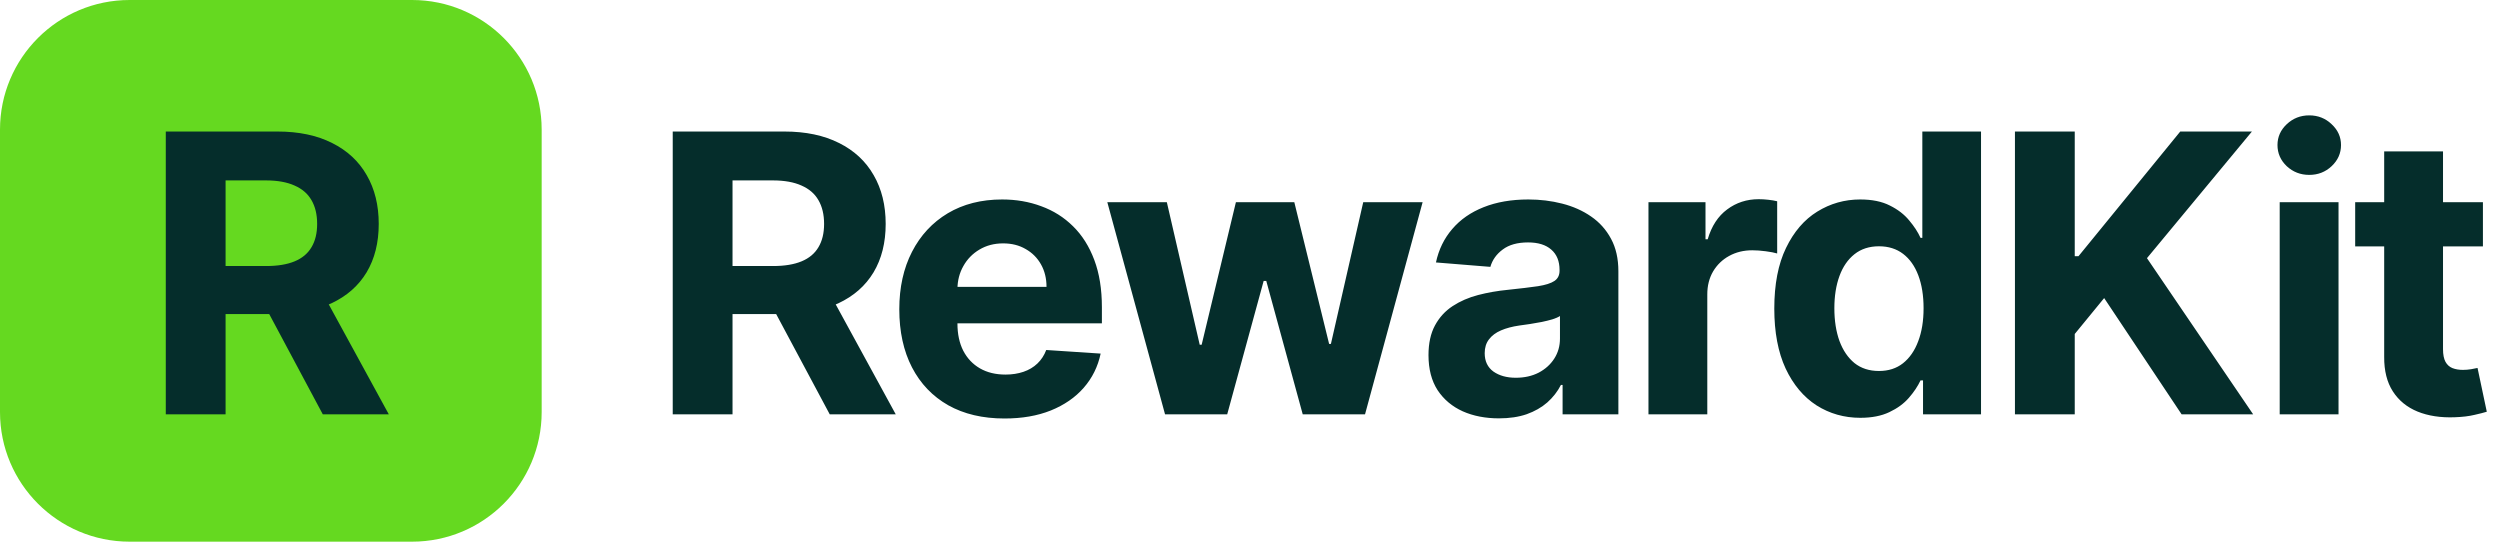
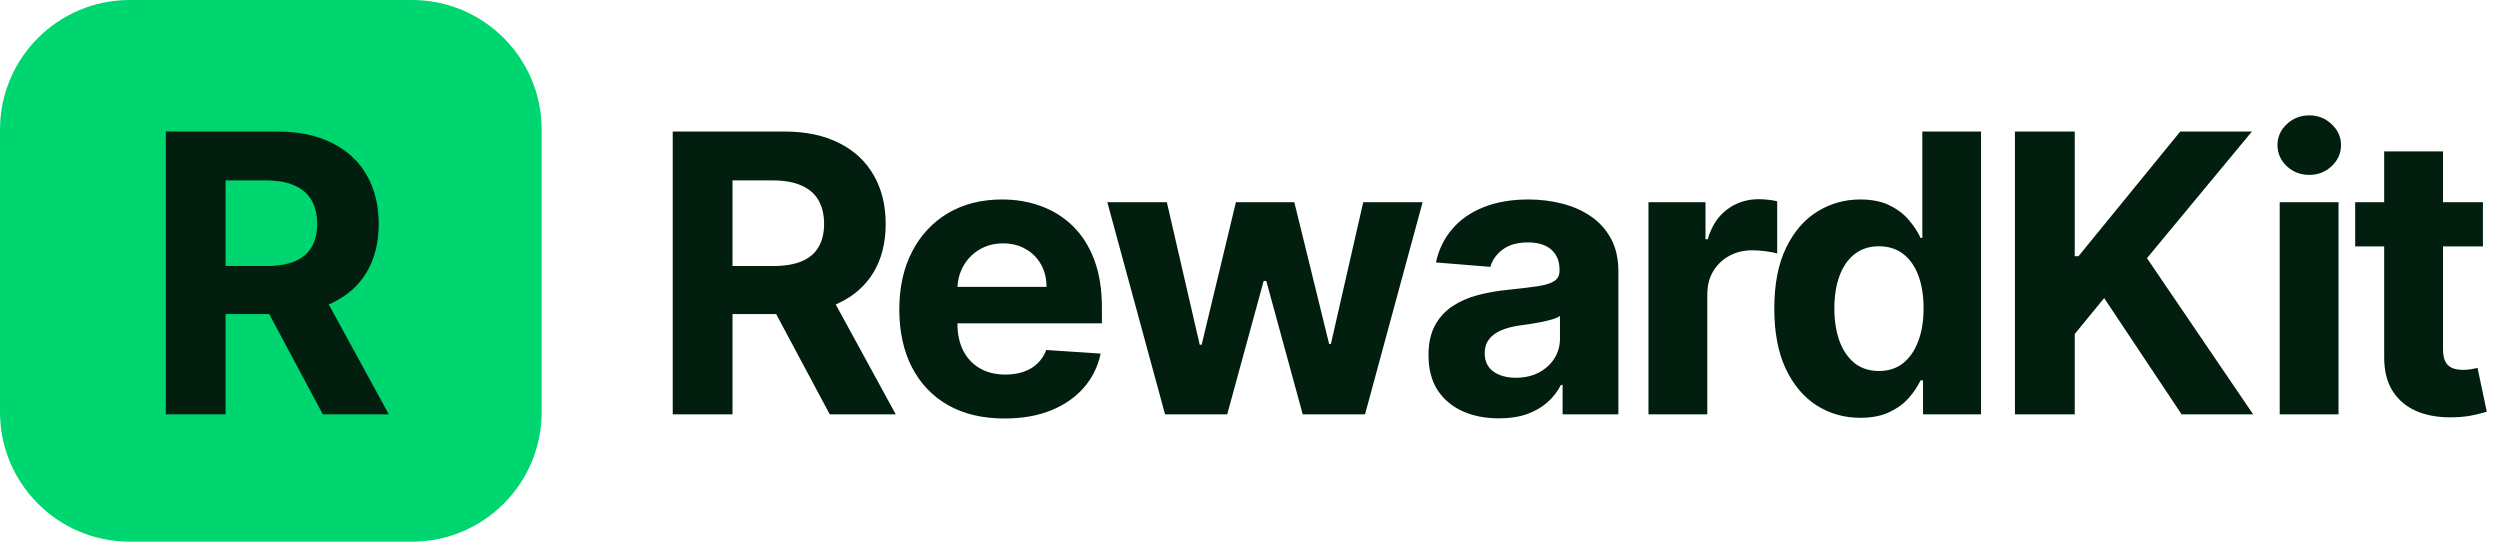
<svg xmlns="http://www.w3.org/2000/svg" width="540" height="117" viewBox="0 0 540 117" fill="none">
-   <rect width="117" height="117" rx="28" fill="#65D920" />
-   <path d="M35.81 89.5V28.409H59.912C64.526 28.409 68.463 29.234 71.724 30.885C75.006 32.516 77.501 34.832 79.212 37.835C80.942 40.818 81.807 44.328 81.807 48.365C81.807 52.422 80.932 55.912 79.182 58.835C77.432 61.739 74.896 63.966 71.575 65.517C68.274 67.068 64.277 67.844 59.584 67.844H43.446V57.463H57.496C59.962 57.463 62.01 57.125 63.641 56.449C65.271 55.773 66.484 54.758 67.28 53.406C68.095 52.054 68.503 50.374 68.503 48.365C68.503 46.337 68.095 44.626 67.28 43.234C66.484 41.842 65.261 40.788 63.611 40.072C61.98 39.337 59.922 38.969 57.436 38.969H48.726V89.5H35.81ZM68.801 61.699L83.984 89.5H69.726L54.871 61.699H68.801Z" fill="#052D2B" />
-   <path d="M145.31 89.5V28.409H169.412C174.026 28.409 177.963 29.234 181.224 30.885C184.506 32.516 187.001 34.832 188.712 37.835C190.442 40.818 191.307 44.328 191.307 48.365C191.307 52.422 190.432 55.912 188.682 58.835C186.932 61.739 184.396 63.966 181.075 65.517C177.774 67.068 173.777 67.844 169.084 67.844H152.946V57.463H166.996C169.462 57.463 171.51 57.125 173.141 56.449C174.771 55.773 175.984 54.758 176.78 53.406C177.595 52.054 178.003 50.374 178.003 48.365C178.003 46.337 177.595 44.626 176.78 43.234C175.984 41.842 174.761 40.788 173.111 40.072C171.48 39.337 169.422 38.969 166.936 38.969H158.226V89.5H145.31ZM178.301 61.699L193.484 89.5H179.226L164.371 61.699H178.301ZM216.978 90.395C212.265 90.395 208.209 89.44 204.808 87.531C201.427 85.602 198.822 82.878 196.993 79.358C195.163 75.818 194.248 71.632 194.248 66.8C194.248 62.087 195.163 57.95 196.993 54.391C198.822 50.831 201.397 48.057 204.718 46.068C208.059 44.08 211.977 43.085 216.471 43.085C219.494 43.085 222.308 43.572 224.913 44.547C227.538 45.501 229.825 46.943 231.774 48.872C233.743 50.801 235.274 53.227 236.368 56.151C237.461 59.054 238.008 62.455 238.008 66.352V69.842H199.319V61.967H226.047C226.047 60.138 225.649 58.517 224.853 57.105C224.058 55.693 222.954 54.59 221.542 53.794C220.15 52.979 218.53 52.571 216.68 52.571C214.751 52.571 213.041 53.019 211.549 53.913C210.078 54.788 208.924 55.972 208.089 57.463C207.254 58.935 206.826 60.575 206.807 62.385V69.872C206.807 72.139 207.224 74.098 208.059 75.749C208.915 77.399 210.118 78.672 211.669 79.567C213.22 80.462 215.059 80.909 217.187 80.909C218.599 80.909 219.892 80.71 221.065 80.312C222.238 79.915 223.243 79.318 224.078 78.523C224.913 77.727 225.549 76.753 225.987 75.599L237.74 76.375C237.143 79.199 235.92 81.665 234.071 83.773C232.241 85.861 229.875 87.492 226.971 88.665C224.088 89.818 220.757 90.395 216.978 90.395ZM251.651 89.5L239.182 43.682H252.039L259.138 74.466H259.556L266.954 43.682H279.572L287.089 74.287H287.476L294.456 43.682H307.283L294.844 89.5H281.391L273.516 60.685H272.949L265.074 89.5H251.651ZM323.767 90.365C320.844 90.365 318.239 89.858 315.952 88.844C313.665 87.81 311.855 86.288 310.523 84.28C309.21 82.251 308.554 79.726 308.554 76.703C308.554 74.158 309.022 72.02 309.956 70.29C310.891 68.56 312.164 67.168 313.774 66.114C315.385 65.06 317.215 64.264 319.263 63.727C321.331 63.19 323.499 62.812 325.766 62.594C328.431 62.315 330.578 62.057 332.209 61.818C333.84 61.56 335.023 61.182 335.759 60.685C336.495 60.188 336.862 59.452 336.862 58.477V58.298C336.862 56.409 336.266 54.947 335.073 53.913C333.899 52.879 332.229 52.362 330.061 52.362C327.774 52.362 325.955 52.869 324.603 53.883C323.25 54.878 322.355 56.131 321.918 57.642L310.165 56.688C310.762 53.903 311.935 51.497 313.685 49.469C315.435 47.42 317.692 45.849 320.456 44.756C323.24 43.642 326.462 43.085 330.121 43.085C332.666 43.085 335.103 43.383 337.429 43.98C339.776 44.577 341.854 45.501 343.664 46.754C345.493 48.007 346.935 49.618 347.989 51.587C349.043 53.535 349.57 55.872 349.57 58.597V89.5H337.519V83.146H337.161C336.425 84.578 335.441 85.841 334.208 86.935C332.975 88.008 331.493 88.854 329.763 89.47C328.033 90.067 326.034 90.365 323.767 90.365ZM327.407 81.595C329.276 81.595 330.926 81.227 332.358 80.492C333.79 79.736 334.914 78.722 335.729 77.449C336.544 76.176 336.952 74.734 336.952 73.124V68.261C336.554 68.52 336.007 68.758 335.311 68.977C334.635 69.176 333.87 69.365 333.014 69.544C332.159 69.703 331.304 69.852 330.449 69.992C329.594 70.111 328.818 70.22 328.122 70.32C326.631 70.538 325.328 70.886 324.215 71.364C323.101 71.841 322.236 72.487 321.62 73.303C321.003 74.098 320.695 75.092 320.695 76.285C320.695 78.016 321.321 79.338 322.574 80.253C323.847 81.148 325.458 81.595 327.407 81.595ZM356.069 89.5V43.682H368.388V51.676H368.865C369.701 48.832 371.103 46.685 373.071 45.233C375.04 43.761 377.307 43.026 379.872 43.026C380.509 43.026 381.195 43.065 381.931 43.145C382.667 43.224 383.313 43.334 383.87 43.473V54.749C383.273 54.57 382.448 54.41 381.394 54.271C380.34 54.132 379.375 54.062 378.5 54.062C376.631 54.062 374.961 54.47 373.489 55.285C372.037 56.081 370.884 57.195 370.029 58.626C369.194 60.058 368.776 61.709 368.776 63.578V89.5H356.069ZM401.83 90.246C398.35 90.246 395.198 89.351 392.374 87.561C389.57 85.751 387.343 83.097 385.693 79.597C384.062 76.077 383.247 71.761 383.247 66.651C383.247 61.401 384.092 57.035 385.782 53.555C387.472 50.055 389.72 47.44 392.524 45.71C395.347 43.96 398.44 43.085 401.8 43.085C404.366 43.085 406.504 43.523 408.214 44.398C409.944 45.253 411.336 46.327 412.39 47.619C413.464 48.892 414.279 50.145 414.836 51.378H415.224V28.409H427.901V89.5H415.373V82.162H414.836C414.239 83.435 413.394 84.697 412.3 85.95C411.227 87.183 409.825 88.207 408.095 89.023C406.384 89.838 404.296 90.246 401.83 90.246ZM405.857 80.133C407.906 80.133 409.636 79.577 411.048 78.463C412.479 77.329 413.573 75.749 414.329 73.72C415.104 71.692 415.492 69.315 415.492 66.591C415.492 63.867 415.114 61.5 414.359 59.492C413.603 57.483 412.509 55.932 411.077 54.838C409.646 53.744 407.906 53.197 405.857 53.197C403.769 53.197 402.009 53.764 400.577 54.898C399.146 56.031 398.062 57.602 397.326 59.611C396.59 61.619 396.222 63.946 396.222 66.591C396.222 69.256 396.59 71.612 397.326 73.66C398.082 75.689 399.166 77.28 400.577 78.433C402.009 79.567 403.769 80.133 405.857 80.133ZM435.228 89.5V28.409H448.144V55.345H448.949L470.934 28.409H486.415L463.745 55.763L486.684 89.5H471.232L454.498 64.383L448.144 72.139V89.5H435.228ZM492.414 89.5V43.682H505.122V89.5H492.414ZM498.798 37.776C496.909 37.776 495.288 37.149 493.936 35.896C492.603 34.624 491.937 33.102 491.937 31.332C491.937 29.582 492.603 28.081 493.936 26.828C495.288 25.555 496.909 24.919 498.798 24.919C500.687 24.919 502.298 25.555 503.63 26.828C504.982 28.081 505.659 29.582 505.659 31.332C505.659 33.102 504.982 34.624 503.63 35.896C502.298 37.149 500.687 37.776 498.798 37.776ZM536.312 43.682V53.227H508.719V43.682H536.312ZM514.984 32.705H527.691V75.421C527.691 76.594 527.87 77.508 528.228 78.165C528.586 78.801 529.083 79.249 529.719 79.507C530.376 79.766 531.131 79.895 531.986 79.895C532.583 79.895 533.18 79.845 533.776 79.746C534.373 79.626 534.83 79.537 535.148 79.477L537.147 88.933C536.511 89.132 535.616 89.361 534.462 89.619C533.309 89.898 531.907 90.067 530.256 90.126C527.194 90.246 524.509 89.838 522.202 88.903C519.915 87.969 518.136 86.517 516.863 84.548C515.59 82.579 514.964 80.094 514.984 77.091V32.705Z" fill="#052D2B" />
+   <rect width="117" height="117" rx="28" fill="#00D66F" />
+   <path d="M35.81 89.5V28.409H59.912C64.526 28.409 68.463 29.234 71.724 30.885C75.006 32.516 77.501 34.832 79.212 37.835C80.942 40.818 81.807 44.328 81.807 48.365C81.807 52.422 80.932 55.912 79.182 58.835C77.432 61.739 74.896 63.966 71.575 65.517C68.274 67.068 64.277 67.844 59.584 67.844H43.446V57.463H57.496C59.962 57.463 62.01 57.125 63.641 56.449C65.271 55.773 66.484 54.758 67.28 53.406C68.095 52.054 68.503 50.374 68.503 48.365C68.503 46.337 68.095 44.626 67.28 43.234C66.484 41.842 65.261 40.788 63.611 40.072C61.98 39.337 59.922 38.969 57.436 38.969H48.726V89.5H35.81ZM68.801 61.699L83.984 89.5H69.726L54.871 61.699H68.801Z" fill="#011E0F" />
+   <path d="M145.31 89.5V28.409H169.412C174.026 28.409 177.963 29.234 181.224 30.885C184.506 32.516 187.001 34.832 188.712 37.835C190.442 40.818 191.307 44.328 191.307 48.365C191.307 52.422 190.432 55.912 188.682 58.835C186.932 61.739 184.396 63.966 181.075 65.517C177.774 67.068 173.777 67.844 169.084 67.844H152.946V57.463H166.996C169.462 57.463 171.51 57.125 173.141 56.449C174.771 55.773 175.984 54.758 176.78 53.406C177.595 52.054 178.003 50.374 178.003 48.365C178.003 46.337 177.595 44.626 176.78 43.234C175.984 41.842 174.761 40.788 173.111 40.072C171.48 39.337 169.422 38.969 166.936 38.969H158.226V89.5H145.31ZM178.301 61.699L193.484 89.5H179.226L164.371 61.699H178.301ZM216.978 90.395C212.265 90.395 208.209 89.44 204.808 87.531C201.427 85.602 198.822 82.878 196.993 79.358C195.163 75.818 194.248 71.632 194.248 66.8C194.248 62.087 195.163 57.95 196.993 54.391C198.822 50.831 201.397 48.057 204.718 46.068C208.059 44.08 211.977 43.085 216.471 43.085C219.494 43.085 222.308 43.572 224.913 44.547C227.538 45.501 229.825 46.943 231.774 48.872C233.743 50.801 235.274 53.227 236.368 56.151C237.461 59.054 238.008 62.455 238.008 66.352V69.842H199.319V61.967H226.047C226.047 60.138 225.649 58.517 224.853 57.105C224.058 55.693 222.954 54.59 221.542 53.794C220.15 52.979 218.53 52.571 216.68 52.571C214.751 52.571 213.041 53.019 211.549 53.913C210.078 54.788 208.924 55.972 208.089 57.463C207.254 58.935 206.826 60.575 206.807 62.385V69.872C206.807 72.139 207.224 74.098 208.059 75.749C208.915 77.399 210.118 78.672 211.669 79.567C213.22 80.462 215.059 80.909 217.187 80.909C218.599 80.909 219.892 80.71 221.065 80.312C222.238 79.915 223.243 79.318 224.078 78.523C224.913 77.727 225.549 76.753 225.987 75.599L237.74 76.375C237.143 79.199 235.92 81.665 234.071 83.773C232.241 85.861 229.875 87.492 226.971 88.665C224.088 89.818 220.757 90.395 216.978 90.395ZM251.651 89.5L239.182 43.682H252.039L259.138 74.466H259.556L266.954 43.682H279.572L287.089 74.287H287.476L294.456 43.682H307.283L294.844 89.5H281.391L273.516 60.685H272.949L265.074 89.5H251.651ZM323.767 90.365C320.844 90.365 318.239 89.858 315.952 88.844C313.665 87.81 311.855 86.288 310.523 84.28C309.21 82.251 308.554 79.726 308.554 76.703C308.554 74.158 309.022 72.02 309.956 70.29C310.891 68.56 312.164 67.168 313.774 66.114C315.385 65.06 317.215 64.264 319.263 63.727C321.331 63.19 323.499 62.812 325.766 62.594C328.431 62.315 330.578 62.057 332.209 61.818C333.84 61.56 335.023 61.182 335.759 60.685C336.495 60.188 336.862 59.452 336.862 58.477V58.298C336.862 56.409 336.266 54.947 335.073 53.913C333.899 52.879 332.229 52.362 330.061 52.362C327.774 52.362 325.955 52.869 324.603 53.883C323.25 54.878 322.355 56.131 321.918 57.642L310.165 56.688C310.762 53.903 311.935 51.497 313.685 49.469C315.435 47.42 317.692 45.849 320.456 44.756C323.24 43.642 326.462 43.085 330.121 43.085C332.666 43.085 335.103 43.383 337.429 43.98C339.776 44.577 341.854 45.501 343.664 46.754C345.493 48.007 346.935 49.618 347.989 51.587C349.043 53.535 349.57 55.872 349.57 58.597V89.5H337.519V83.146H337.161C336.425 84.578 335.441 85.841 334.208 86.935C332.975 88.008 331.493 88.854 329.763 89.47C328.033 90.067 326.034 90.365 323.767 90.365ZM327.407 81.595C329.276 81.595 330.926 81.227 332.358 80.492C333.79 79.736 334.914 78.722 335.729 77.449C336.544 76.176 336.952 74.734 336.952 73.124V68.261C336.554 68.52 336.007 68.758 335.311 68.977C334.635 69.176 333.87 69.365 333.014 69.544C332.159 69.703 331.304 69.852 330.449 69.992C329.594 70.111 328.818 70.22 328.122 70.32C326.631 70.538 325.328 70.886 324.215 71.364C323.101 71.841 322.236 72.487 321.62 73.303C321.003 74.098 320.695 75.092 320.695 76.285C320.695 78.016 321.321 79.338 322.574 80.253C323.847 81.148 325.458 81.595 327.407 81.595ZM356.069 89.5V43.682H368.388V51.676H368.865C369.701 48.832 371.103 46.685 373.071 45.233C375.04 43.761 377.307 43.026 379.872 43.026C380.509 43.026 381.195 43.065 381.931 43.145C382.667 43.224 383.313 43.334 383.87 43.473V54.749C383.273 54.57 382.448 54.41 381.394 54.271C380.34 54.132 379.375 54.062 378.5 54.062C376.631 54.062 374.961 54.47 373.489 55.285C372.037 56.081 370.884 57.195 370.029 58.626C369.194 60.058 368.776 61.709 368.776 63.578V89.5H356.069ZM401.83 90.246C398.35 90.246 395.198 89.351 392.374 87.561C389.57 85.751 387.343 83.097 385.693 79.597C384.062 76.077 383.247 71.761 383.247 66.651C383.247 61.401 384.092 57.035 385.782 53.555C387.472 50.055 389.72 47.44 392.524 45.71C395.347 43.96 398.44 43.085 401.8 43.085C404.366 43.085 406.504 43.523 408.214 44.398C409.944 45.253 411.336 46.327 412.39 47.619C413.464 48.892 414.279 50.145 414.836 51.378H415.224V28.409H427.901V89.5H415.373V82.162H414.836C414.239 83.435 413.394 84.697 412.3 85.95C411.227 87.183 409.825 88.207 408.095 89.023C406.384 89.838 404.296 90.246 401.83 90.246ZM405.857 80.133C407.906 80.133 409.636 79.577 411.048 78.463C412.479 77.329 413.573 75.749 414.329 73.72C415.104 71.692 415.492 69.315 415.492 66.591C415.492 63.867 415.114 61.5 414.359 59.492C413.603 57.483 412.509 55.932 411.077 54.838C409.646 53.744 407.906 53.197 405.857 53.197C403.769 53.197 402.009 53.764 400.577 54.898C399.146 56.031 398.062 57.602 397.326 59.611C396.59 61.619 396.222 63.946 396.222 66.591C396.222 69.256 396.59 71.612 397.326 73.66C398.082 75.689 399.166 77.28 400.577 78.433C402.009 79.567 403.769 80.133 405.857 80.133ZM435.228 89.5V28.409H448.144V55.345H448.949L470.934 28.409H486.415L463.745 55.763L486.684 89.5H471.232L454.498 64.383L448.144 72.139V89.5H435.228ZM492.414 89.5V43.682H505.122V89.5H492.414ZM498.798 37.776C496.909 37.776 495.288 37.149 493.936 35.896C492.603 34.624 491.937 33.102 491.937 31.332C491.937 29.582 492.603 28.081 493.936 26.828C495.288 25.555 496.909 24.919 498.798 24.919C500.687 24.919 502.298 25.555 503.63 26.828C504.982 28.081 505.659 29.582 505.659 31.332C505.659 33.102 504.982 34.624 503.63 35.896C502.298 37.149 500.687 37.776 498.798 37.776ZM536.312 43.682V53.227H508.719V43.682H536.312ZM514.984 32.705H527.691V75.421C527.691 76.594 527.87 77.508 528.228 78.165C528.586 78.801 529.083 79.249 529.719 79.507C530.376 79.766 531.131 79.895 531.986 79.895C532.583 79.895 533.18 79.845 533.776 79.746C534.373 79.626 534.83 79.537 535.148 79.477L537.147 88.933C536.511 89.132 535.616 89.361 534.462 89.619C533.309 89.898 531.907 90.067 530.256 90.126C527.194 90.246 524.509 89.838 522.202 88.903C519.915 87.969 518.136 86.517 516.863 84.548C515.59 82.579 514.964 80.094 514.984 77.091V32.705Z" fill="#011E0F" />
</svg>
